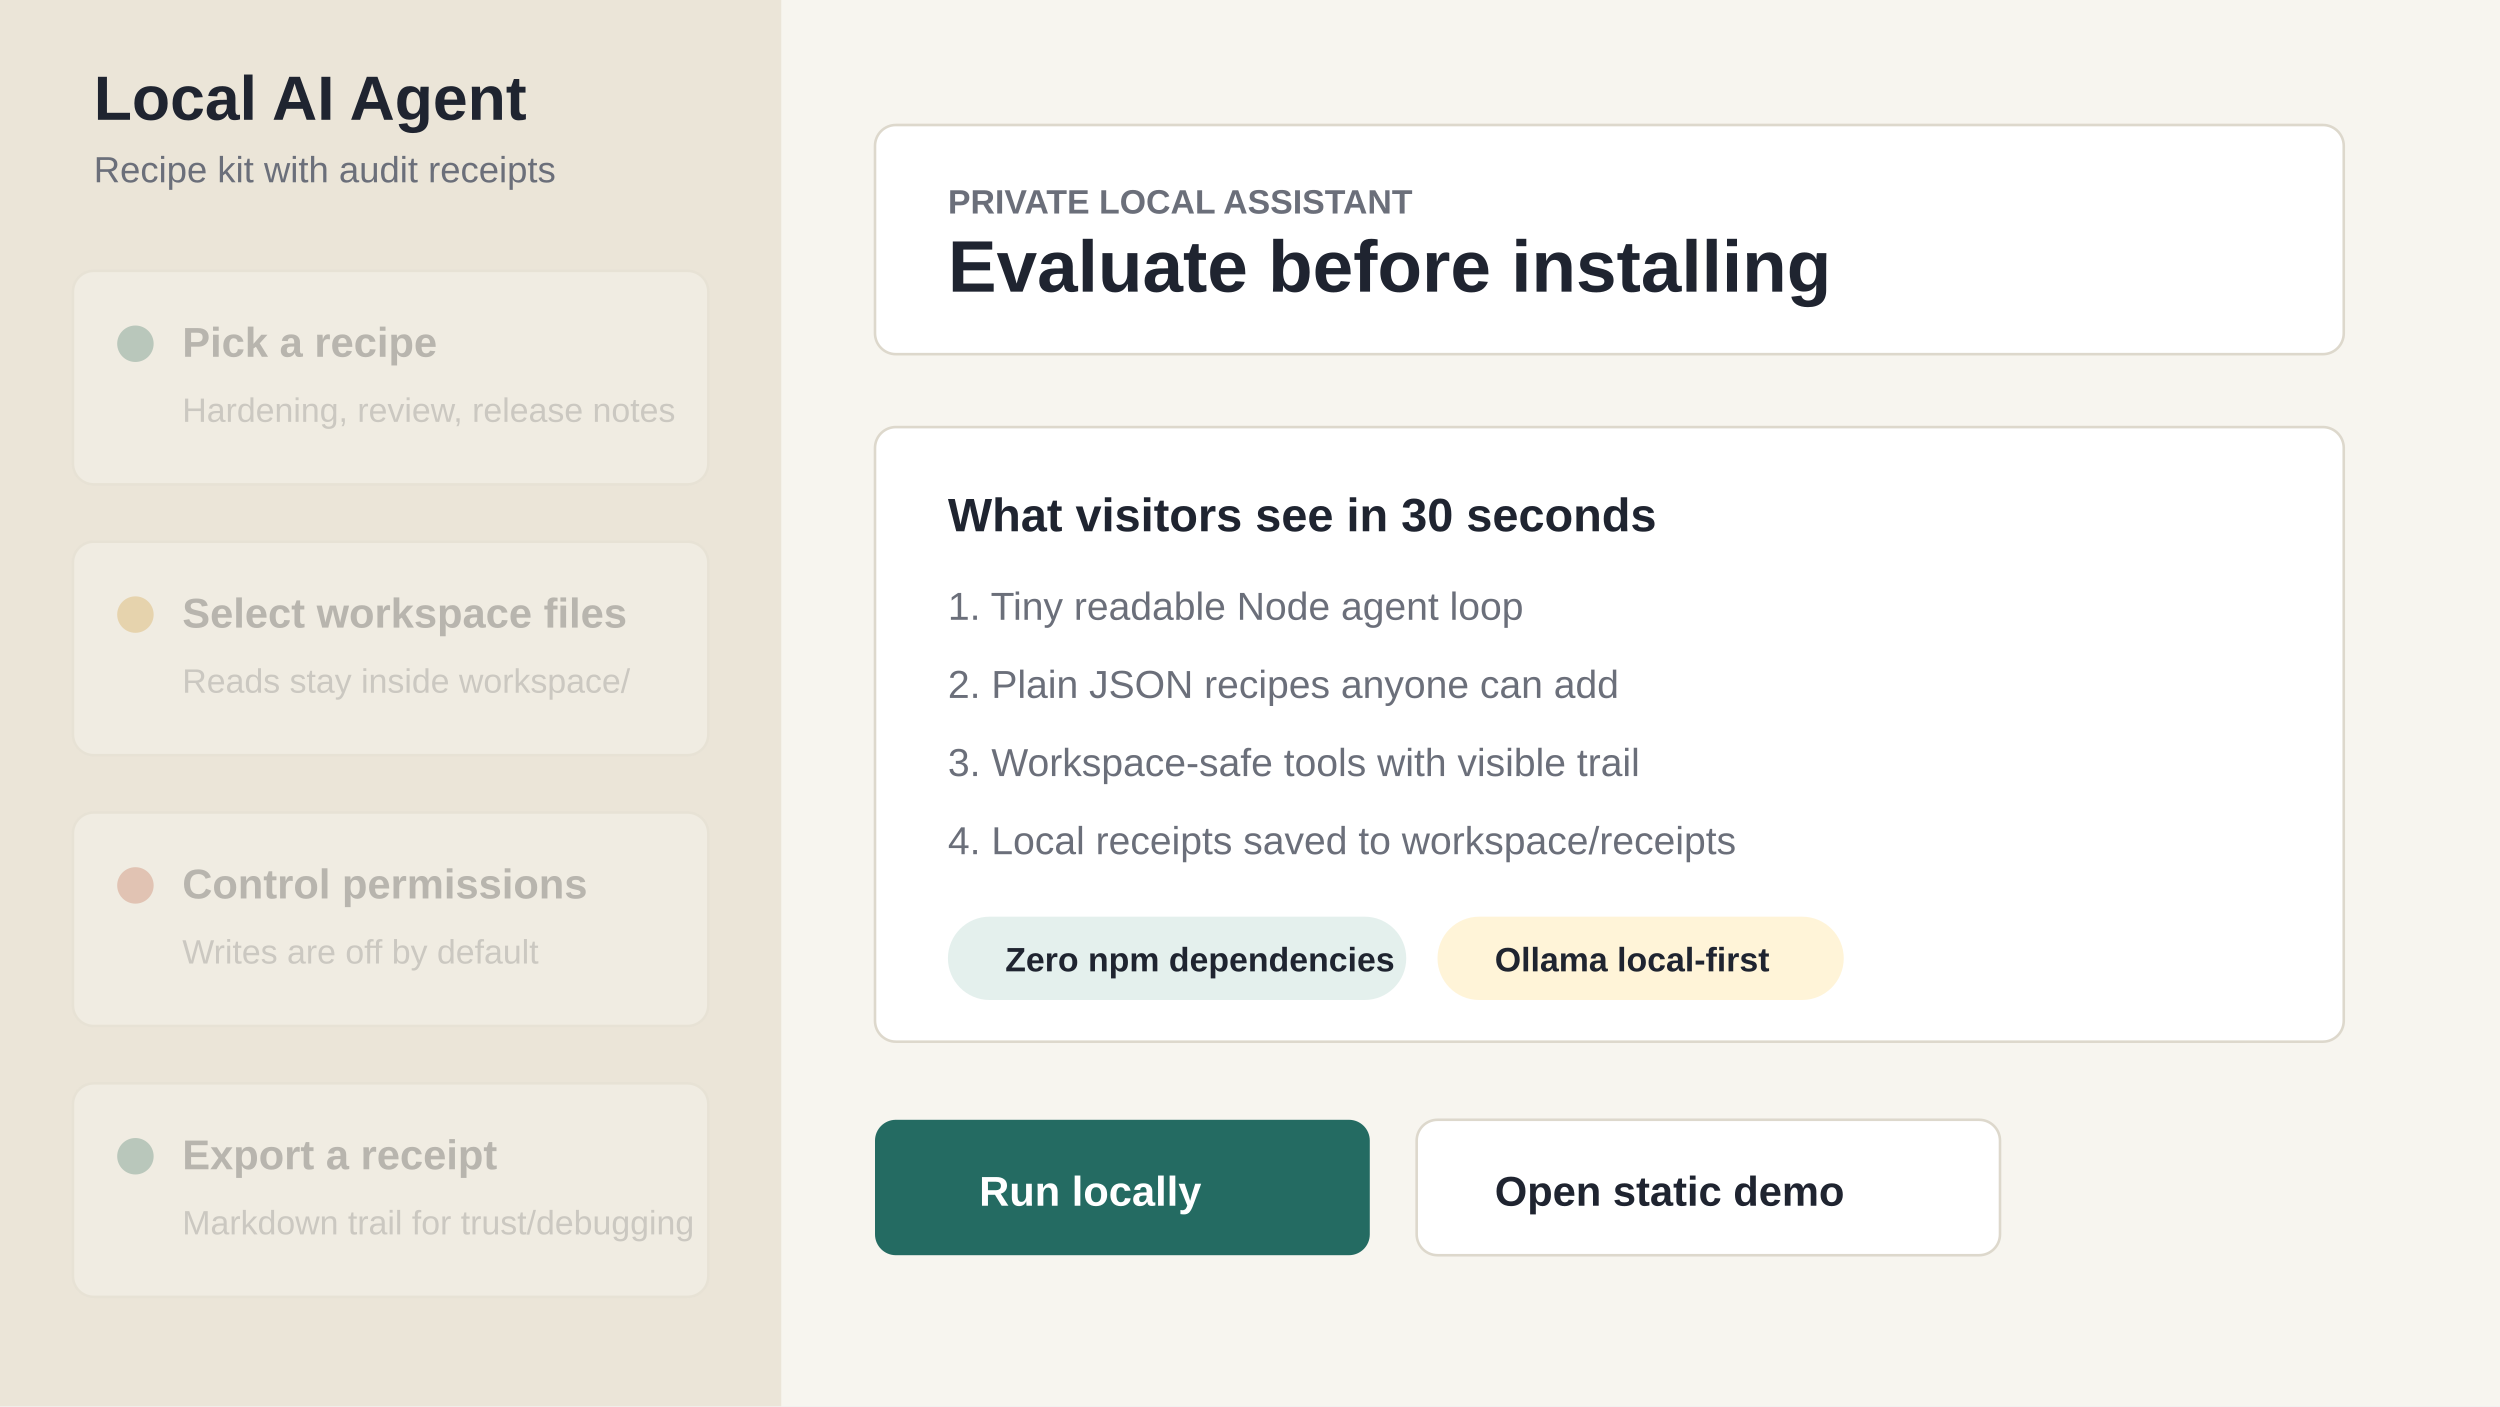
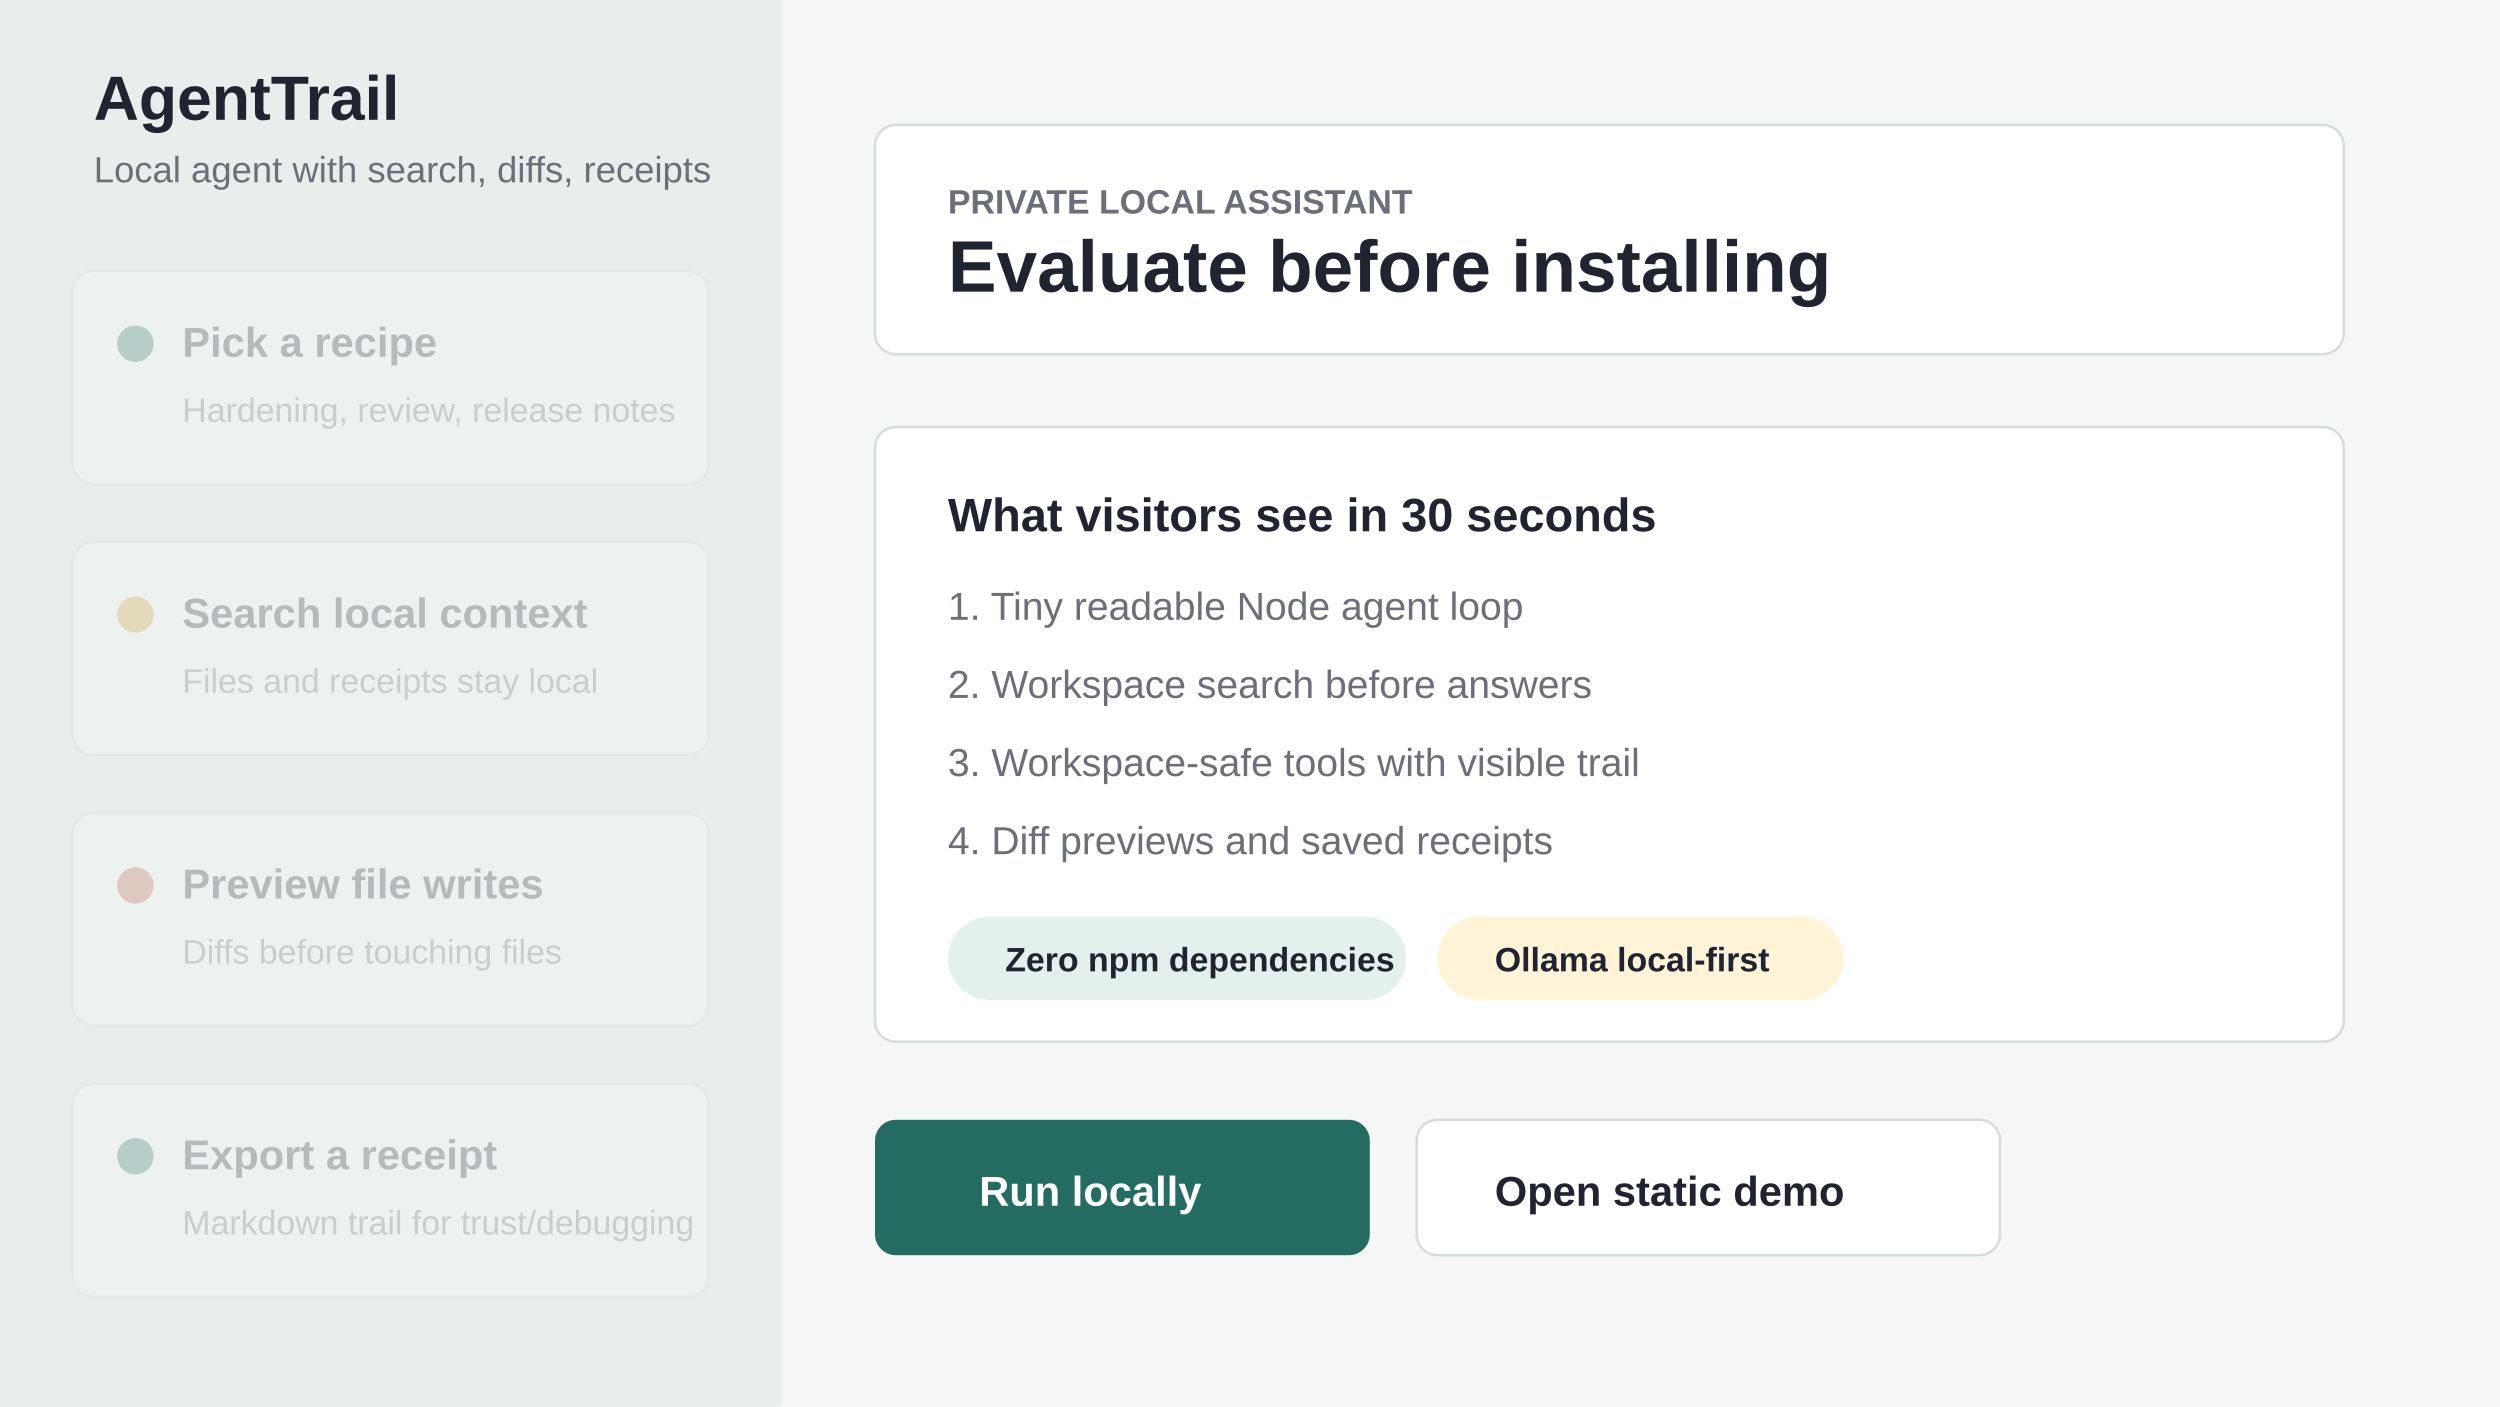
<svg xmlns="http://www.w3.org/2000/svg" width="960" height="540" viewBox="0 0 960 540" fill="none">
  <style>
-     .bg { fill: #f7f5ef; }
-     .side { fill: #ebe5d8; }
-     .panel { fill: #fff; stroke: #ddd8cc; }
+     .bg { fill: #f4f7f5; }
+     .side { fill: #e7eeeb; }
+     .panel { fill: #fff; stroke: #d6ded9; }
    .ink { fill: #1f2430; font-family: Arial, sans-serif; }
    .muted { fill: #6b6f7a; font-family: Arial, sans-serif; }
    .teal { fill: #246b62; }
    .coral { fill: #c35b43; }
    .amber { fill: #d99b2b; }
    .step { opacity: 0.25; }
    #step1 { animation: pulse 8s infinite; }
    #step2 { animation: pulse 8s infinite 2s; }
    #step3 { animation: pulse 8s infinite 4s; }
    #step4 { animation: pulse 8s infinite 6s; }
    @keyframes pulse {
      0%, 20% { opacity: 1; }
      25%, 100% { opacity: 0.25; }
    }
  </style>
  <rect class="bg" width="960" height="540" />
  <rect class="side" width="300" height="540" />
-   <text class="ink" x="36" y="46" font-size="24" font-weight="700">Local AI Agent</text>
-   <text class="muted" x="36" y="70" font-size="14">Recipe kit with audit receipts</text>
+   <text class="ink" x="36" y="46" font-size="24" font-weight="700">AgentTrail</text>
+   <text class="muted" x="36" y="70" font-size="14">Local agent with search, diffs, receipts</text>
  <g id="step1" class="step">
    <rect class="panel" x="28" y="104" width="244" height="82" rx="8" />
    <circle class="teal" cx="52" cy="132" r="7" />
    <text class="ink" x="70" y="137" font-size="16" font-weight="700">Pick a recipe</text>
    <text class="muted" x="70" y="162" font-size="13">Hardening, review, release notes</text>
  </g>
  <g id="step2" class="step">
    <rect class="panel" x="28" y="208" width="244" height="82" rx="8" />
    <circle class="amber" cx="52" cy="236" r="7" />
-     <text class="ink" x="70" y="241" font-size="16" font-weight="700">Select workspace files</text>
-     <text class="muted" x="70" y="266" font-size="13">Reads stay inside workspace/</text>
+     <text class="ink" x="70" y="241" font-size="16" font-weight="700">Search local context</text>
+     <text class="muted" x="70" y="266" font-size="13">Files and receipts stay local</text>
  </g>
  <g id="step3" class="step">
    <rect class="panel" x="28" y="312" width="244" height="82" rx="8" />
    <circle class="coral" cx="52" cy="340" r="7" />
-     <text class="ink" x="70" y="345" font-size="16" font-weight="700">Control permissions</text>
-     <text class="muted" x="70" y="370" font-size="13">Writes are off by default</text>
+     <text class="ink" x="70" y="345" font-size="16" font-weight="700">Preview file writes</text>
+     <text class="muted" x="70" y="370" font-size="13">Diffs before touching files</text>
  </g>
  <g id="step4" class="step">
    <rect class="panel" x="28" y="416" width="244" height="82" rx="8" />
    <circle class="teal" cx="52" cy="444" r="7" />
    <text class="ink" x="70" y="449" font-size="16" font-weight="700">Export a receipt</text>
    <text class="muted" x="70" y="474" font-size="13">Markdown trail for trust/debugging</text>
  </g>
  <rect class="panel" x="336" y="48" width="564" height="88" rx="8" />
  <text class="muted" x="364" y="82" font-size="13" font-weight="700">PRIVATE LOCAL ASSISTANT</text>
  <text class="ink" x="364" y="112" font-size="28" font-weight="800">Evaluate before installing</text>
  <rect class="panel" x="336" y="164" width="564" height="236" rx="8" />
  <text class="ink" x="364" y="204" font-size="18" font-weight="700">What visitors see in 30 seconds</text>
  <text class="muted" x="364" y="238" font-size="15">1. Tiny readable Node agent loop</text>
-   <text class="muted" x="364" y="268" font-size="15">2. Plain JSON recipes anyone can add</text>
+   <text class="muted" x="364" y="268" font-size="15">2. Workspace search before answers</text>
  <text class="muted" x="364" y="298" font-size="15">3. Workspace-safe tools with visible trail</text>
-   <text class="muted" x="364" y="328" font-size="15">4. Local receipts saved to workspace/receipts</text>
+   <text class="muted" x="364" y="328" font-size="15">4. Diff previews and saved receipts</text>
  <rect x="364" y="352" width="176" height="32" rx="16" fill="#e4f0ed" />
  <text class="ink" x="386" y="373" font-size="13" font-weight="700">Zero npm dependencies</text>
  <rect x="552" y="352" width="156" height="32" rx="16" fill="#fff4d8" />
  <text class="ink" x="574" y="373" font-size="13" font-weight="700">Ollama local-first</text>
  <rect class="teal" x="336" y="430" width="190" height="52" rx="8" />
  <text x="376" y="463" fill="#fff" font-family="Arial, sans-serif" font-size="16" font-weight="800">Run locally</text>
  <rect class="panel" x="544" y="430" width="224" height="52" rx="8" />
  <text class="ink" x="574" y="463" font-size="16" font-weight="800">Open static demo</text>
</svg>
